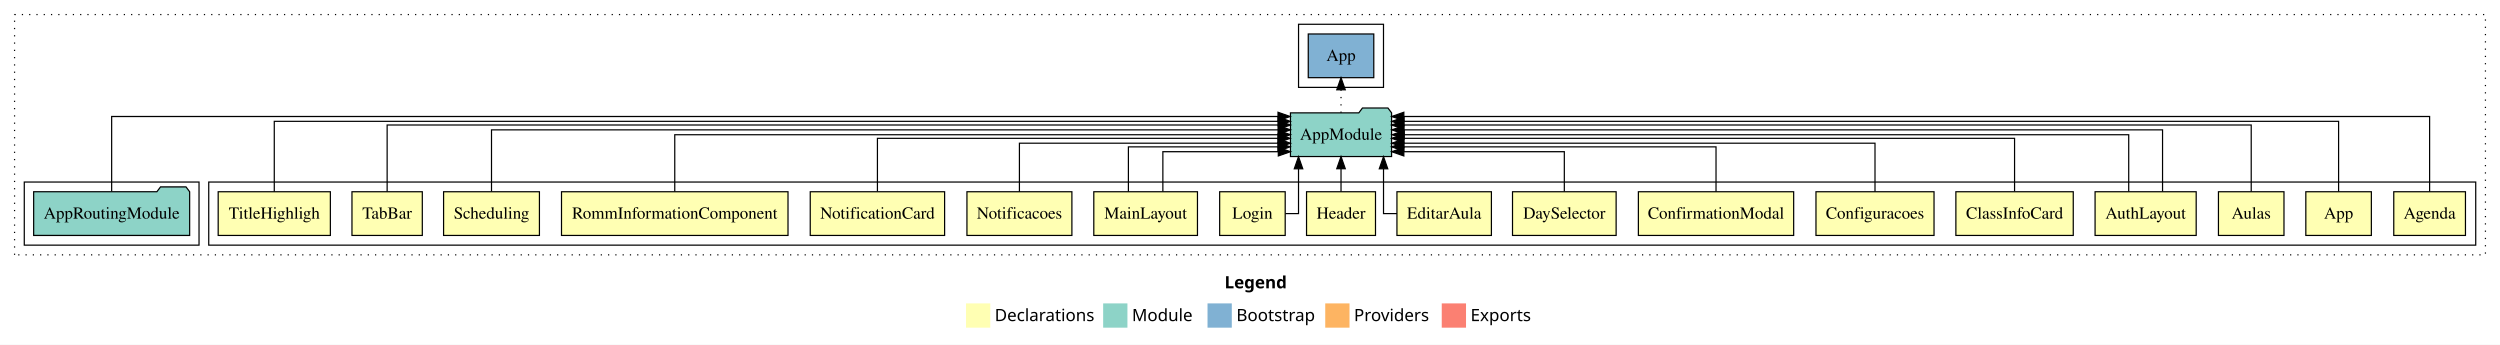
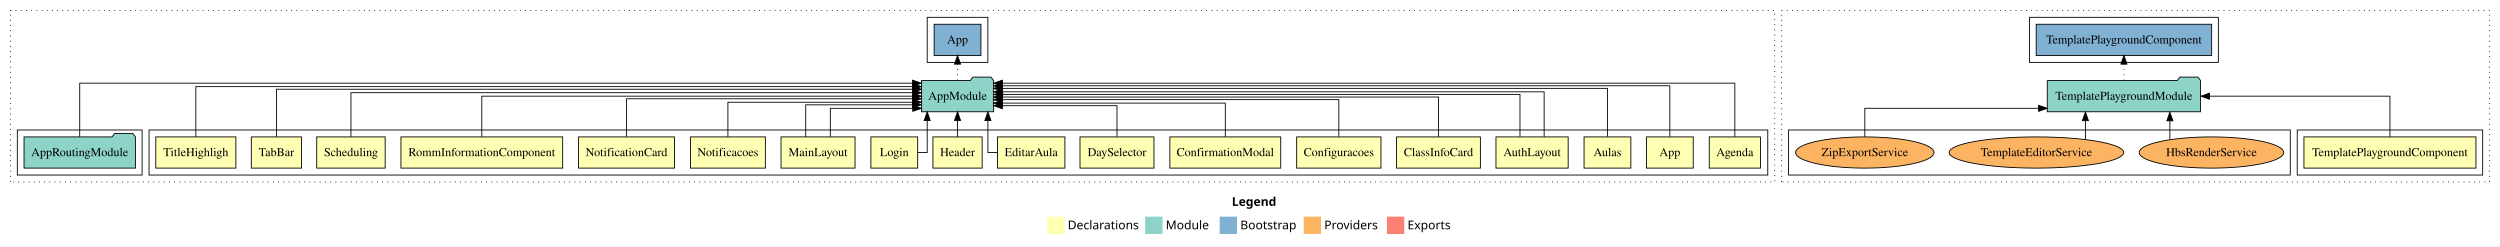
- <svg xmlns="http://www.w3.org/2000/svg" width="2060pt" height="284pt" viewBox="0.00 0.00 2060.00 284.00">
+ <svg xmlns="http://www.w3.org/2000/svg" width="2885pt" height="284pt" viewBox="0.00 0.00 2885.00 284.00">
  <g id="graph0" class="graph" transform="scale(1 1) rotate(0) translate(4 280)">
-     <polygon fill="white" stroke="transparent" points="-4,4 -4,-280 2056,-280 2056,4 -4,4" />
-     <text text-anchor="start" x="1005.01" y="-42.4" font-family="Times-12" font-weight="bold" font-size="14.00">Legend</text>
-     <polygon fill="#ffffb3" stroke="transparent" points="792,-10 792,-30 812,-30 812,-10 792,-10" />
-     <text text-anchor="start" x="815.63" y="-15.4" font-family="Times-12" font-size="14.00">  Declarations</text>
-     <polygon fill="#8dd3c7" stroke="transparent" points="905,-10 905,-30 925,-30 925,-10 905,-10" />
-     <text text-anchor="start" x="928.73" y="-15.4" font-family="Times-12" font-size="14.00">  Module</text>
-     <polygon fill="#80b1d3" stroke="transparent" points="991,-10 991,-30 1011,-30 1011,-10 991,-10" />
-     <text text-anchor="start" x="1014.78" y="-15.4" font-family="Times-12" font-size="14.00">  Bootstrap</text>
-     <polygon fill="#fdb462" stroke="transparent" points="1088,-10 1088,-30 1108,-30 1108,-10 1088,-10" />
-     <text text-anchor="start" x="1111.67" y="-15.4" font-family="Times-12" font-size="14.00">  Providers</text>
-     <polygon fill="#fb8072" stroke="transparent" points="1184,-10 1184,-30 1204,-30 1204,-10 1184,-10" />
-     <text text-anchor="start" x="1207.73" y="-15.4" font-family="Times-12" font-size="14.00">  Exports</text>
+     <polygon fill="white" stroke="transparent" points="-4,4 -4,-280 2881,-280 2881,4 -4,4" />
+     <text text-anchor="start" x="1417.51" y="-42.4" font-family="Times-12" font-weight="bold" font-size="14.00">Legend</text>
+     <polygon fill="#ffffb3" stroke="transparent" points="1204.5,-10 1204.5,-30 1224.5,-30 1224.5,-10 1204.5,-10" />
+     <text text-anchor="start" x="1228.13" y="-15.4" font-family="Times-12" font-size="14.00">  Declarations</text>
+     <polygon fill="#8dd3c7" stroke="transparent" points="1317.5,-10 1317.5,-30 1337.5,-30 1337.5,-10 1317.5,-10" />
+     <text text-anchor="start" x="1341.23" y="-15.4" font-family="Times-12" font-size="14.00">  Module</text>
+     <polygon fill="#80b1d3" stroke="transparent" points="1403.5,-10 1403.5,-30 1423.5,-30 1423.5,-10 1403.5,-10" />
+     <text text-anchor="start" x="1427.28" y="-15.4" font-family="Times-12" font-size="14.00">  Bootstrap</text>
+     <polygon fill="#fdb462" stroke="transparent" points="1500.5,-10 1500.5,-30 1520.5,-30 1520.5,-10 1500.5,-10" />
+     <text text-anchor="start" x="1524.17" y="-15.4" font-family="Times-12" font-size="14.00">  Providers</text>
+     <polygon fill="#fb8072" stroke="transparent" points="1596.5,-10 1596.5,-30 1616.5,-30 1616.5,-10 1596.5,-10" />
+     <text text-anchor="start" x="1620.23" y="-15.4" font-family="Times-12" font-size="14.00">  Exports</text>
    <g id="clust1" class="cluster">
      <polygon fill="none" stroke="black" stroke-dasharray="1,5" points="8,-70 8,-268 2044,-268 2044,-70 8,-70" />
    </g>
    <g id="clust2" class="cluster">
      <polygon fill="none" stroke="black" points="168,-78 168,-130 2036,-130 2036,-78 168,-78" />
    </g>
    <g id="clust21" class="cluster">
      <polygon fill="none" stroke="black" points="16,-78 16,-130 160,-130 160,-78 16,-78" />
    </g>
    <g id="clust23" class="cluster">
      <polygon fill="none" stroke="black" points="1066,-208 1066,-260 1136,-260 1136,-208 1066,-208" />
+     </g>
+     <g id="clust31" class="cluster">
+       <polygon fill="none" stroke="black" stroke-dasharray="1,5" points="2052,-70 2052,-268 2869,-268 2869,-70 2052,-70" />
+     </g>
+     <g id="clust32" class="cluster">
+       <polygon fill="none" stroke="black" points="2647,-78 2647,-130 2861,-130 2861,-78 2647,-78" />
+     </g>
+     <g id="clust36" class="cluster">
+       <polygon fill="none" stroke="black" points="2338,-208 2338,-260 2556,-260 2556,-208 2338,-208" />
+     </g>
+     <g id="clust37" class="cluster">
+       <polygon fill="none" stroke="black" points="2060,-78 2060,-130 2639,-130 2639,-78 2060,-78" />
    </g>
    <g id="node1" class="node">
      <polygon fill="#ffffb3" stroke="black" points="2027.54,-122 1968.46,-122 1968.46,-86 2027.54,-86 2027.54,-122" />
      <text text-anchor="middle" x="1998" y="-99.8" font-family="Times,serif" font-size="14.00">Agenda</text>
    </g>
    <g id="node19" class="node">
      <polygon fill="#8dd3c7" stroke="black" points="1142.66,-187 1139.66,-191 1118.66,-191 1115.66,-187 1059.34,-187 1059.34,-151 1142.66,-151 1142.66,-187" />
      <text text-anchor="middle" x="1101" y="-164.8" font-family="Times,serif" font-size="14.00">AppModule</text>
    </g>
    <g id="edge1" class="edge">
      <path fill="none" stroke="black" d="M1998,-122.15C1998,-145.76 1998,-184 1998,-184 1998,-184 1152.76,-184 1152.76,-184" />
      <polygon fill="black" stroke="black" points="1152.76,-180.5 1142.76,-184 1152.76,-187.5 1152.76,-180.5" />
    </g>
    <g id="node2" class="node">
      <polygon fill="#ffffb3" stroke="black" points="1950,-122 1896,-122 1896,-86 1950,-86 1950,-122" />
      <text text-anchor="middle" x="1923" y="-99.8" font-family="Times,serif" font-size="14.00">App</text>
    </g>
    <g id="edge2" class="edge">
-       <path fill="none" stroke="black" d="M1923,-122.01C1923,-144.49 1923,-180 1923,-180 1923,-180 1152.89,-180 1152.89,-180" />
-       <polygon fill="black" stroke="black" points="1152.89,-176.5 1142.89,-180 1152.89,-183.5 1152.89,-176.5" />
+       <path fill="none" stroke="black" d="M1923,-122.25C1923,-145.02 1923,-181 1923,-181 1923,-181 1152.89,-181 1152.89,-181" />
+       <polygon fill="black" stroke="black" points="1152.89,-177.5 1142.89,-181 1152.89,-184.5 1152.89,-177.5" />
    </g>
    <g id="node3" class="node">
      <polygon fill="#ffffb3" stroke="black" points="1878,-122 1824,-122 1824,-86 1878,-86 1878,-122" />
      <text text-anchor="middle" x="1851" y="-99.8" font-family="Times,serif" font-size="14.00">Aulas</text>
    </g>
    <g id="edge3" class="edge">
-       <path fill="none" stroke="black" d="M1851,-122.04C1851,-143.66 1851,-177 1851,-177 1851,-177 1152.66,-177 1152.66,-177" />
-       <polygon fill="black" stroke="black" points="1152.66,-173.5 1142.66,-177 1152.66,-180.5 1152.66,-173.5" />
+       <path fill="none" stroke="black" d="M1851,-122.29C1851,-144.21 1851,-178 1851,-178 1851,-178 1152.66,-178 1152.66,-178" />
+       <polygon fill="black" stroke="black" points="1152.66,-174.5 1142.66,-178 1152.66,-181.5 1152.66,-174.5" />
    </g>
    <g id="node4" class="node">
      <polygon fill="#ffffb3" stroke="black" points="1805.66,-122 1722.34,-122 1722.34,-86 1805.66,-86 1805.66,-122" />
      <text text-anchor="middle" x="1764" y="-99.8" font-family="Times,serif" font-size="14.00">AuthLayout</text>
    </g>
    <g id="edge4" class="edge">
-       <path fill="none" stroke="black" d="M1750.06,-122.11C1750.06,-141.34 1750.06,-169 1750.06,-169 1750.06,-169 1153.09,-169 1153.09,-169" />
-       <polygon fill="black" stroke="black" points="1153.09,-165.5 1143.09,-169 1153.09,-172.5 1153.09,-165.5" />
+       <path fill="none" stroke="black" d="M1750.06,-122.31C1750.06,-142.15 1750.06,-171 1750.06,-171 1750.06,-171 1153.09,-171 1153.09,-171" />
+       <polygon fill="black" stroke="black" points="1153.09,-167.5 1143.09,-171 1153.09,-174.5 1153.09,-167.5" />
    </g>
    <g id="edge5" class="edge">
-       <path fill="none" stroke="black" d="M1777.94,-122.13C1777.94,-142.57 1777.94,-173 1777.94,-173 1777.94,-173 1152.83,-173 1152.83,-173" />
-       <polygon fill="black" stroke="black" points="1152.83,-169.5 1142.83,-173 1152.83,-176.5 1152.83,-169.5" />
+       <path fill="none" stroke="black" d="M1777.94,-122.03C1777.94,-142.77 1777.94,-174 1777.94,-174 1777.94,-174 1152.83,-174 1152.83,-174" />
+       <polygon fill="black" stroke="black" points="1152.83,-170.5 1142.83,-174 1152.83,-177.5 1152.83,-170.5" />
    </g>
    <g id="node5" class="node">
      <polygon fill="#ffffb3" stroke="black" points="1704.36,-122 1607.64,-122 1607.64,-86 1704.36,-86 1704.36,-122" />
      <text text-anchor="middle" x="1656" y="-99.8" font-family="Times,serif" font-size="14.00">ClassInfoCard</text>
    </g>
    <g id="edge6" class="edge">
-       <path fill="none" stroke="black" d="M1656,-122.27C1656,-140.56 1656,-166 1656,-166 1656,-166 1152.72,-166 1152.72,-166" />
-       <polygon fill="black" stroke="black" points="1152.72,-162.5 1142.72,-166 1152.72,-169.5 1152.72,-162.5" />
+       <path fill="none" stroke="black" d="M1656,-122.17C1656,-141.09 1656,-168 1656,-168 1656,-168 1152.72,-168 1152.72,-168" />
+       <polygon fill="black" stroke="black" points="1152.72,-164.5 1142.72,-168 1152.72,-171.5 1152.72,-164.5" />
    </g>
    <g id="node6" class="node">
      <polygon fill="#ffffb3" stroke="black" points="1589.64,-122 1492.36,-122 1492.36,-86 1589.64,-86 1589.64,-122" />
      <text text-anchor="middle" x="1541" y="-99.8" font-family="Times,serif" font-size="14.00">Configuracoes</text>
    </g>
    <g id="edge7" class="edge">
-       <path fill="none" stroke="black" d="M1541,-122.03C1541,-139.06 1541,-162 1541,-162 1541,-162 1152.79,-162 1152.79,-162" />
-       <polygon fill="black" stroke="black" points="1152.79,-158.5 1142.79,-162 1152.79,-165.5 1152.79,-158.5" />
+       <path fill="none" stroke="black" d="M1541,-122.3C1541,-140.27 1541,-165 1541,-165 1541,-165 1152.79,-165 1152.79,-165" />
+       <polygon fill="black" stroke="black" points="1152.79,-161.5 1142.79,-165 1152.79,-168.5 1152.79,-161.5" />
    </g>
    <g id="node7" class="node">
      <polygon fill="#ffffb3" stroke="black" points="1473.98,-122 1346.02,-122 1346.02,-86 1473.98,-86 1473.98,-122" />
      <text text-anchor="middle" x="1410" y="-99.8" font-family="Times,serif" font-size="14.00">ConfirmationModal</text>
    </g>
    <g id="edge8" class="edge">
-       <path fill="none" stroke="black" d="M1410,-122.01C1410,-138.05 1410,-159 1410,-159 1410,-159 1152.67,-159 1152.67,-159" />
-       <polygon fill="black" stroke="black" points="1152.67,-155.5 1142.67,-159 1152.67,-162.5 1152.67,-155.5" />
+       <path fill="none" stroke="black" d="M1410,-122.04C1410,-138.73 1410,-161 1410,-161 1410,-161 1152.67,-161 1152.67,-161" />
+       <polygon fill="black" stroke="black" points="1152.67,-157.5 1142.67,-161 1152.67,-164.5 1152.67,-157.5" />
    </g>
    <g id="node8" class="node">
      <polygon fill="#ffffb3" stroke="black" points="1327.69,-122 1242.31,-122 1242.31,-86 1327.69,-86 1327.69,-122" />
      <text text-anchor="middle" x="1285" y="-99.8" font-family="Times,serif" font-size="14.00">DaySelector</text>
    </g>
    <g id="edge9" class="edge">
-       <path fill="none" stroke="black" d="M1285,-122.12C1285,-136.78 1285,-155 1285,-155 1285,-155 1152.75,-155 1152.75,-155" />
-       <polygon fill="black" stroke="black" points="1152.75,-151.5 1142.75,-155 1152.75,-158.5 1152.75,-151.5" />
+       <path fill="none" stroke="black" d="M1285,-122.28C1285,-137.95 1285,-158 1285,-158 1285,-158 1152.75,-158 1152.75,-158" />
+       <polygon fill="black" stroke="black" points="1152.75,-154.5 1142.75,-158 1152.75,-161.5 1152.75,-154.5" />
    </g>
    <g id="node9" class="node">
      <polygon fill="#ffffb3" stroke="black" points="1224.92,-122 1147.08,-122 1147.08,-86 1224.92,-86 1224.92,-122" />
      <text text-anchor="middle" x="1186" y="-99.8" font-family="Times,serif" font-size="14.00">EditarAula</text>
    </g>
    <g id="edge10" class="edge">
      <path fill="none" stroke="black" d="M1147.11,-104C1140.66,-104 1136.02,-104 1136.02,-104 1136.02,-104 1136.02,-140.89 1136.02,-140.89" />
      <polygon fill="black" stroke="black" points="1132.52,-140.89 1136.02,-150.89 1139.52,-140.89 1132.52,-140.89" />
    </g>
    <g id="node10" class="node">
      <polygon fill="#ffffb3" stroke="black" points="1129.41,-122 1072.59,-122 1072.59,-86 1129.41,-86 1129.41,-122" />
      <text text-anchor="middle" x="1101" y="-99.8" font-family="Times,serif" font-size="14.00">Header</text>
    </g>
    <g id="edge11" class="edge">
      <path fill="none" stroke="black" d="M1101,-122.11C1101,-122.11 1101,-140.99 1101,-140.99" />
      <polygon fill="black" stroke="black" points="1097.5,-140.99 1101,-150.99 1104.5,-140.99 1097.5,-140.99" />
    </g>
    <g id="node11" class="node">
      <polygon fill="#ffffb3" stroke="black" points="1055,-122 1001,-122 1001,-86 1055,-86 1055,-122" />
      <text text-anchor="middle" x="1028" y="-99.8" font-family="Times,serif" font-size="14.00">Login</text>
    </g>
    <g id="edge12" class="edge">
      <path fill="none" stroke="black" d="M1055.2,-104C1061.29,-104 1065.98,-104 1065.98,-104 1065.98,-104 1065.98,-140.89 1065.98,-140.89" />
      <polygon fill="black" stroke="black" points="1062.48,-140.89 1065.98,-150.89 1069.48,-140.89 1062.48,-140.89" />
    </g>
    <g id="node12" class="node">
      <polygon fill="#ffffb3" stroke="black" points="982.71,-122 897.29,-122 897.29,-86 982.71,-86 982.71,-122" />
      <text text-anchor="middle" x="940" y="-99.8" font-family="Times,serif" font-size="14.00">MainLayout</text>
    </g>
    <g id="edge13" class="edge">
+       <path fill="none" stroke="black" d="M925.8,-122.01C925.8,-138.05 925.8,-159 925.8,-159 925.8,-159 1049.03,-159 1049.03,-159" />
+       <polygon fill="black" stroke="black" points="1049.03,-162.5 1059.03,-159 1049.03,-155.5 1049.03,-162.5" />
+     </g>
+     <g id="edge14" class="edge">
      <path fill="none" stroke="black" d="M954.2,-122.12C954.2,-136.78 954.2,-155 954.2,-155 954.2,-155 1049.33,-155 1049.33,-155" />
      <polygon fill="black" stroke="black" points="1049.33,-158.5 1059.33,-155 1049.33,-151.5 1049.33,-158.5" />
-     </g>
-     <g id="edge14" class="edge">
-       <path fill="none" stroke="black" d="M925.8,-122.01C925.8,-138.05 925.8,-159 925.8,-159 925.8,-159 1049.03,-159 1049.03,-159" />
-       <polygon fill="black" stroke="black" points="1049.03,-162.5 1059.03,-159 1049.03,-155.5 1049.03,-162.5" />
    </g>
    <g id="node13" class="node">
      <polygon fill="#ffffb3" stroke="black" points="879.24,-122 792.76,-122 792.76,-86 879.24,-86 879.24,-122" />
      <text text-anchor="middle" x="836" y="-99.8" font-family="Times,serif" font-size="14.00">Notificacoes</text>
    </g>
    <g id="edge15" class="edge">
      <path fill="none" stroke="black" d="M836,-122.03C836,-139.06 836,-162 836,-162 836,-162 1049.3,-162 1049.3,-162" />
      <polygon fill="black" stroke="black" points="1049.3,-165.5 1059.3,-162 1049.3,-158.5 1049.3,-165.5" />
    </g>
    <g id="node14" class="node">
      <polygon fill="#ffffb3" stroke="black" points="774.36,-122 663.64,-122 663.64,-86 774.36,-86 774.36,-122" />
      <text text-anchor="middle" x="719" y="-99.8" font-family="Times,serif" font-size="14.00">NotificationCard</text>
    </g>
    <g id="edge16" class="edge">
      <path fill="none" stroke="black" d="M719,-122.27C719,-140.56 719,-166 719,-166 719,-166 1049.03,-166 1049.03,-166" />
      <polygon fill="black" stroke="black" points="1049.03,-169.5 1059.03,-166 1049.03,-162.5 1049.03,-169.5" />
    </g>
    <g id="node15" class="node">
      <polygon fill="#ffffb3" stroke="black" points="645.32,-122 458.68,-122 458.68,-86 645.32,-86 645.32,-122" />
      <text text-anchor="middle" x="552" y="-99.8" font-family="Times,serif" font-size="14.00">RommInformationComponent</text>
    </g>
    <g id="edge17" class="edge">
      <path fill="none" stroke="black" d="M552,-122.11C552,-141.34 552,-169 552,-169 552,-169 1049.29,-169 1049.29,-169" />
      <polygon fill="black" stroke="black" points="1049.29,-172.5 1059.29,-169 1049.29,-165.5 1049.29,-172.5" />
    </g>
    <g id="node16" class="node">
      <polygon fill="#ffffb3" stroke="black" points="440.49,-122 361.51,-122 361.51,-86 440.49,-86 440.49,-122" />
      <text text-anchor="middle" x="401" y="-99.8" font-family="Times,serif" font-size="14.00">Scheduling</text>
    </g>
    <g id="edge18" class="edge">
      <path fill="none" stroke="black" d="M401,-122.13C401,-142.57 401,-173 401,-173 401,-173 1049.31,-173 1049.31,-173" />
      <polygon fill="black" stroke="black" points="1049.31,-176.5 1059.31,-173 1049.31,-169.5 1049.31,-176.5" />
    </g>
    <g id="node17" class="node">
      <polygon fill="#ffffb3" stroke="black" points="343.98,-122 286.02,-122 286.02,-86 343.98,-86 343.98,-122" />
      <text text-anchor="middle" x="315" y="-99.8" font-family="Times,serif" font-size="14.00">TabBar</text>
    </g>
    <g id="edge19" class="edge">
      <path fill="none" stroke="black" d="M315,-122.04C315,-143.66 315,-177 315,-177 315,-177 1049.3,-177 1049.3,-177" />
      <polygon fill="black" stroke="black" points="1049.3,-180.5 1059.3,-177 1049.3,-173.5 1049.3,-180.5" />
    </g>
    <g id="node18" class="node">
      <polygon fill="#ffffb3" stroke="black" points="268.22,-122 175.78,-122 175.78,-86 268.22,-86 268.22,-122" />
      <text text-anchor="middle" x="222" y="-99.8" font-family="Times,serif" font-size="14.00">TitleHighligh</text>
    </g>
    <g id="edge20" class="edge">
      <path fill="none" stroke="black" d="M222,-122.01C222,-144.49 222,-180 222,-180 222,-180 1049.2,-180 1049.2,-180" />
      <polygon fill="black" stroke="black" points="1049.2,-183.5 1059.2,-180 1049.2,-176.5 1049.2,-183.5" />
    </g>
    <g id="node21" class="node">
      <polygon fill="#80b1d3" stroke="black" points="1128,-252 1074,-252 1074,-216 1128,-216 1128,-252" />
      <text text-anchor="middle" x="1101" y="-229.8" font-family="Times,serif" font-size="14.00">App </text>
    </g>
    <g id="edge22" class="edge">
      <path fill="none" stroke="black" stroke-dasharray="1,5" d="M1101,-187.11C1101,-187.11 1101,-205.99 1101,-205.99" />
      <polygon fill="black" stroke="black" points="1097.5,-205.99 1101,-215.99 1104.5,-205.99 1097.5,-205.99" />
    </g>
    <g id="node20" class="node">
      <polygon fill="#8dd3c7" stroke="black" points="152.27,-122 149.27,-126 128.27,-126 125.27,-122 23.73,-122 23.73,-86 152.27,-86 152.27,-122" />
      <text text-anchor="middle" x="88" y="-99.8" font-family="Times,serif" font-size="14.00">AppRoutingModule</text>
    </g>
    <g id="edge21" class="edge">
      <path fill="none" stroke="black" d="M88,-122.15C88,-145.76 88,-184 88,-184 88,-184 1049.08,-184 1049.08,-184" />
      <polygon fill="black" stroke="black" points="1049.08,-187.5 1059.08,-184 1049.08,-180.5 1049.08,-187.5" />
    </g>
+     <g id="node22" class="node">
+       <polygon fill="#ffffb3" stroke="black" points="2853.25,-122 2654.75,-122 2654.75,-86 2853.25,-86 2853.25,-122" />
+       <text text-anchor="middle" x="2754" y="-99.8" font-family="Times,serif" font-size="14.00">TemplatePlaygroundComponent</text>
+     </g>
+     <g id="node23" class="node">
+       <polygon fill="#8dd3c7" stroke="black" points="2535.47,-187 2532.47,-191 2511.47,-191 2508.47,-187 2358.53,-187 2358.53,-151 2535.47,-151 2535.47,-187" />
+       <text text-anchor="middle" x="2447" y="-164.8" font-family="Times,serif" font-size="14.00">TemplatePlaygroundModule</text>
+     </g>
+     <g id="edge23" class="edge">
+       <path fill="none" stroke="black" d="M2754,-122.11C2754,-141.34 2754,-169 2754,-169 2754,-169 2545.8,-169 2545.8,-169" />
+       <polygon fill="black" stroke="black" points="2545.8,-165.5 2535.8,-169 2545.8,-172.5 2545.8,-165.5" />
+     </g>
+     <g id="node24" class="node">
+       <polygon fill="#80b1d3" stroke="black" points="2548.25,-252 2345.75,-252 2345.75,-216 2548.25,-216 2548.25,-252" />
+       <text text-anchor="middle" x="2447" y="-229.8" font-family="Times,serif" font-size="14.00">TemplatePlaygroundComponent </text>
+     </g>
+     <g id="edge24" class="edge">
+       <path fill="none" stroke="black" stroke-dasharray="1,5" d="M2447,-187.11C2447,-187.11 2447,-205.99 2447,-205.99" />
+       <polygon fill="black" stroke="black" points="2443.5,-205.99 2447,-215.99 2450.5,-205.99 2443.5,-205.99" />
+     </g>
+     <g id="node25" class="node">
+       <ellipse fill="#fdb462" stroke="black" cx="2548" cy="-104" rx="83.37" ry="18" />
+       <text text-anchor="middle" x="2548" y="-99.8" font-family="Times,serif" font-size="14.00">HbsRenderService</text>
+     </g>
+     <g id="edge25" class="edge">
+       <path fill="none" stroke="black" d="M2500.03,-118.75C2500.03,-118.75 2500.03,-140.59 2500.03,-140.59" />
+       <polygon fill="black" stroke="black" points="2496.53,-140.59 2500.03,-150.59 2503.53,-140.59 2496.53,-140.59" />
+     </g>
+     <g id="node26" class="node">
+       <ellipse fill="#fdb462" stroke="black" cx="2346" cy="-104" rx="100.7" ry="18" />
+       <text text-anchor="middle" x="2346" y="-99.8" font-family="Times,serif" font-size="14.00">TemplateEditorService</text>
+     </g>
+     <g id="edge26" class="edge">
+       <path fill="none" stroke="black" d="M2402.56,-119.08C2402.56,-119.08 2402.56,-140.76 2402.56,-140.76" />
+       <polygon fill="black" stroke="black" points="2399.06,-140.76 2402.56,-150.76 2406.06,-140.76 2399.06,-140.76" />
+     </g>
+     <g id="node27" class="node">
+       <ellipse fill="#fdb462" stroke="black" cx="2148" cy="-104" rx="79.87" ry="18" />
+       <text text-anchor="middle" x="2148" y="-99.8" font-family="Times,serif" font-size="14.00">ZipExportService</text>
+     </g>
+     <g id="edge27" class="edge">
+       <path fill="none" stroke="black" d="M2148,-122.12C2148,-136.78 2148,-155 2148,-155 2148,-155 2348.5,-155 2348.5,-155" />
+       <polygon fill="black" stroke="black" points="2348.5,-158.5 2358.5,-155 2348.5,-151.5 2348.5,-158.5" />
+     </g>
  </g>
</svg>
